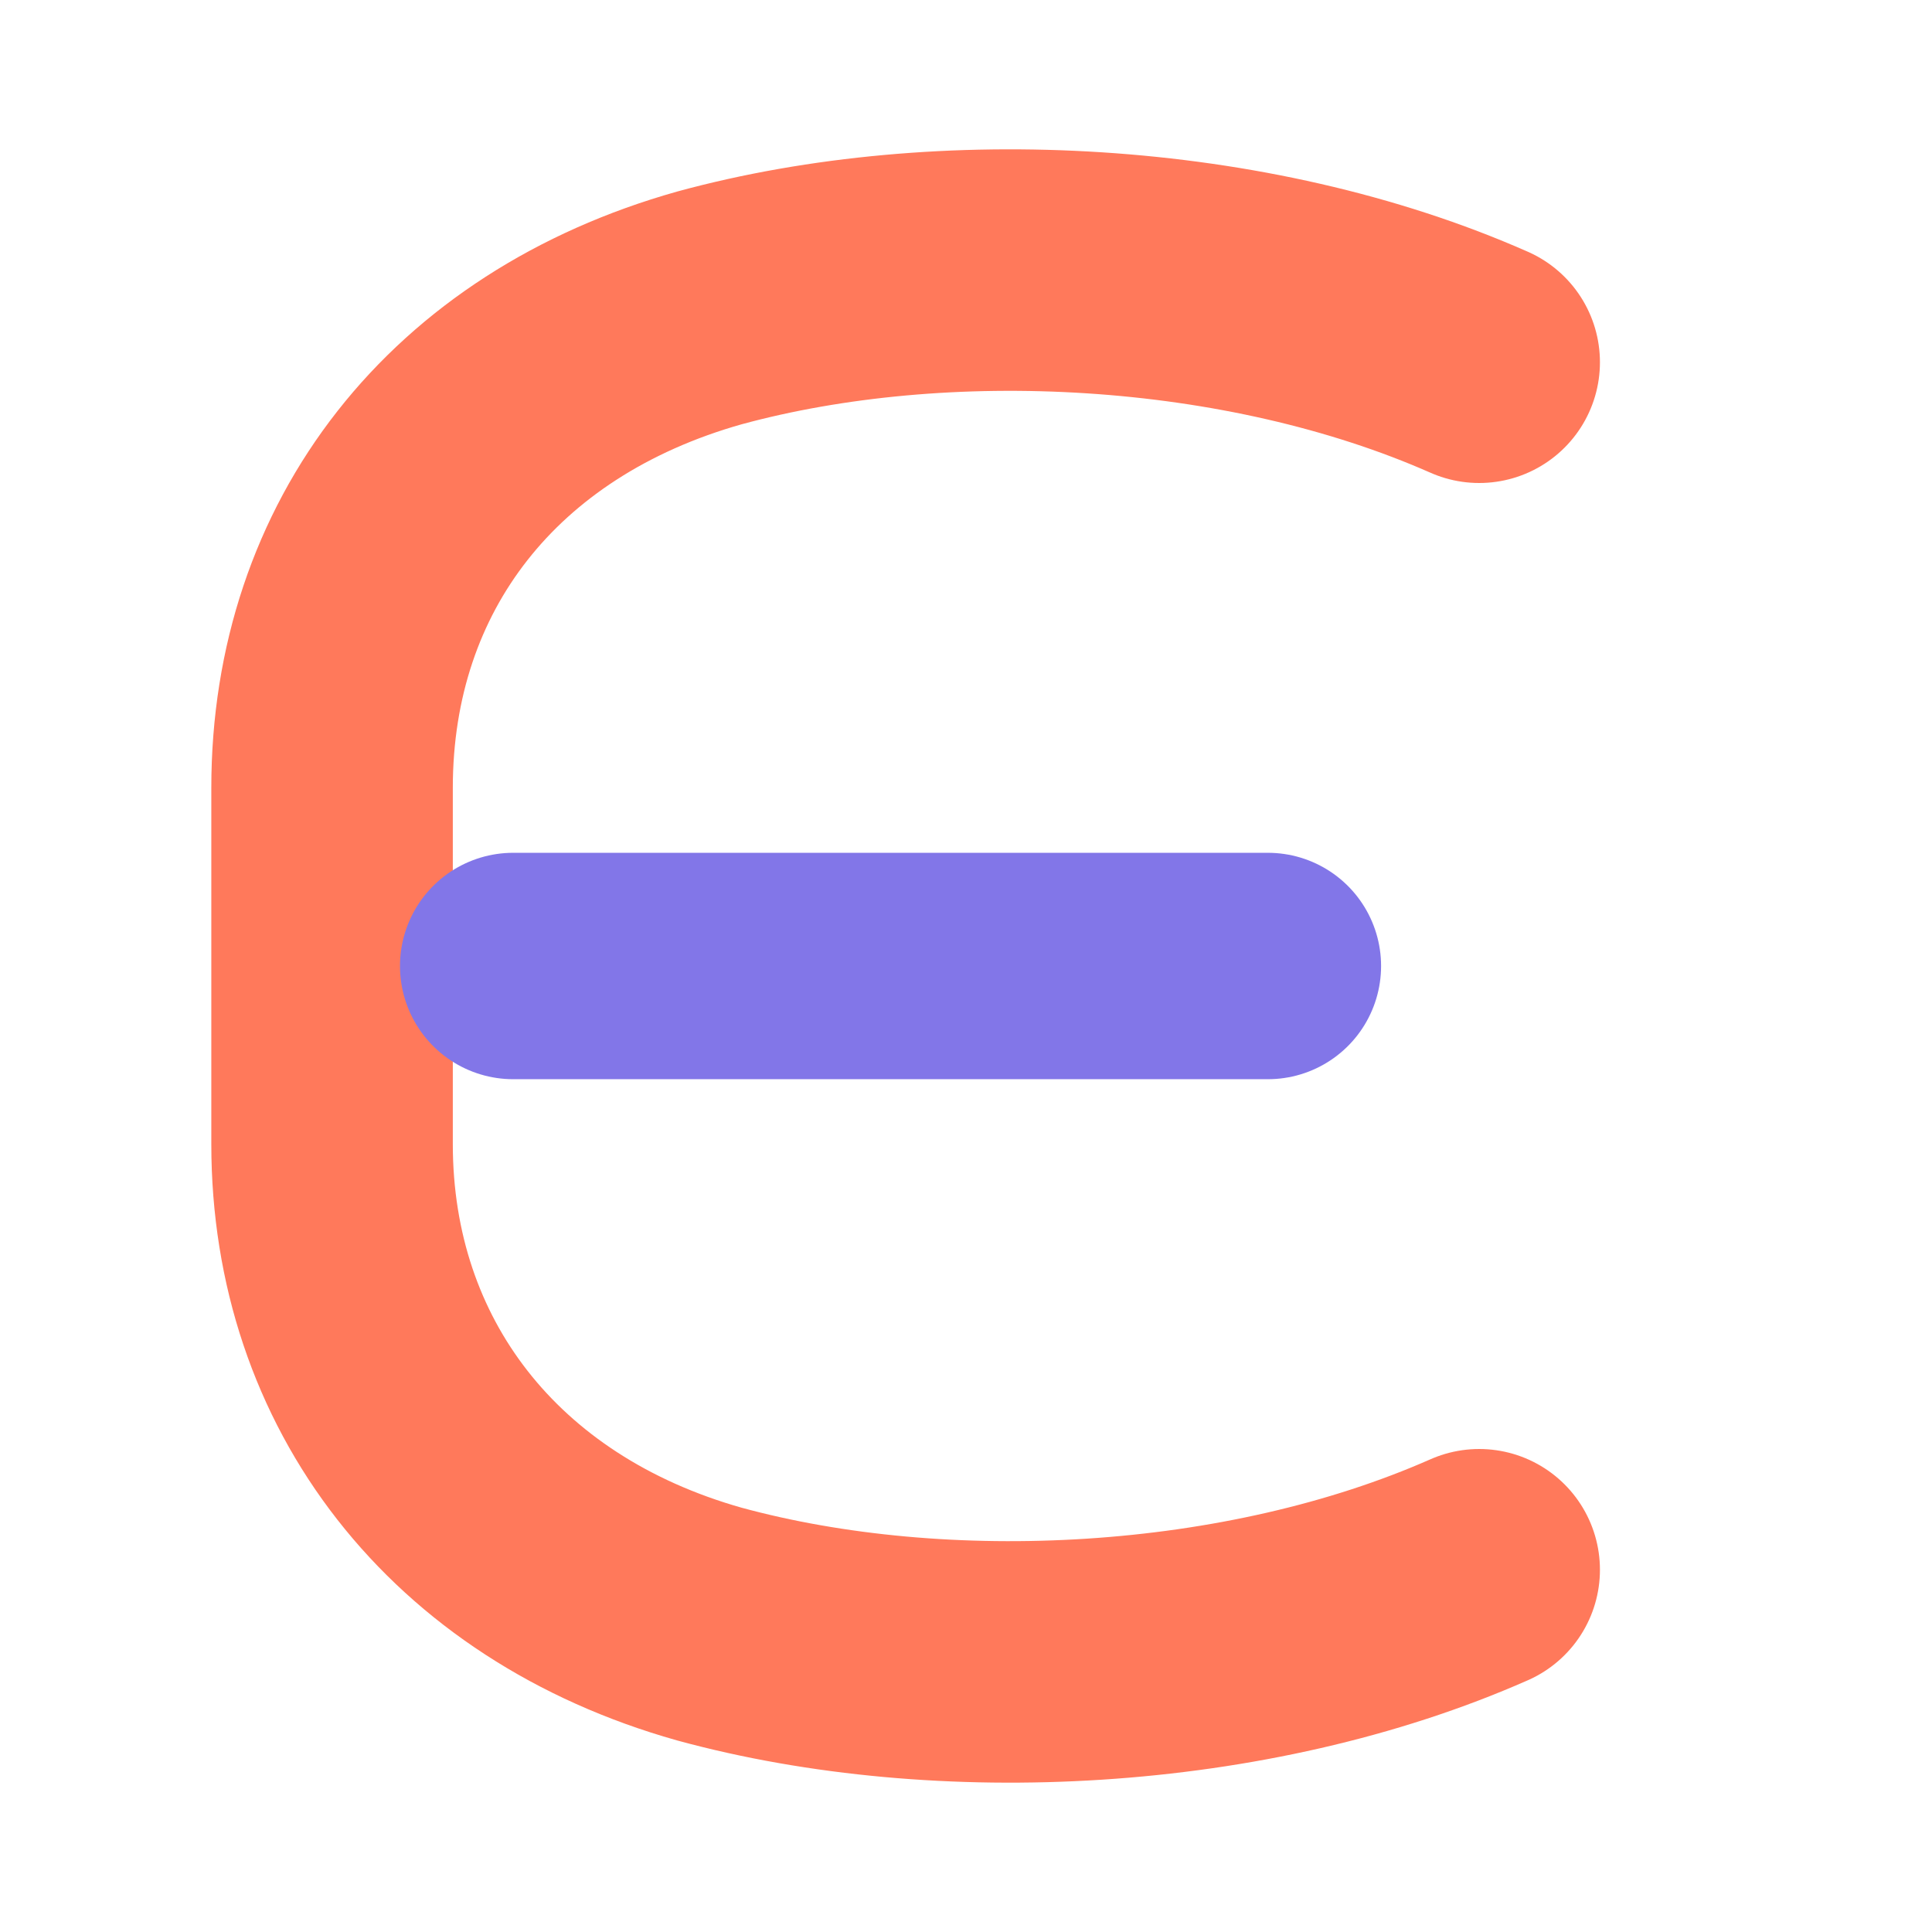
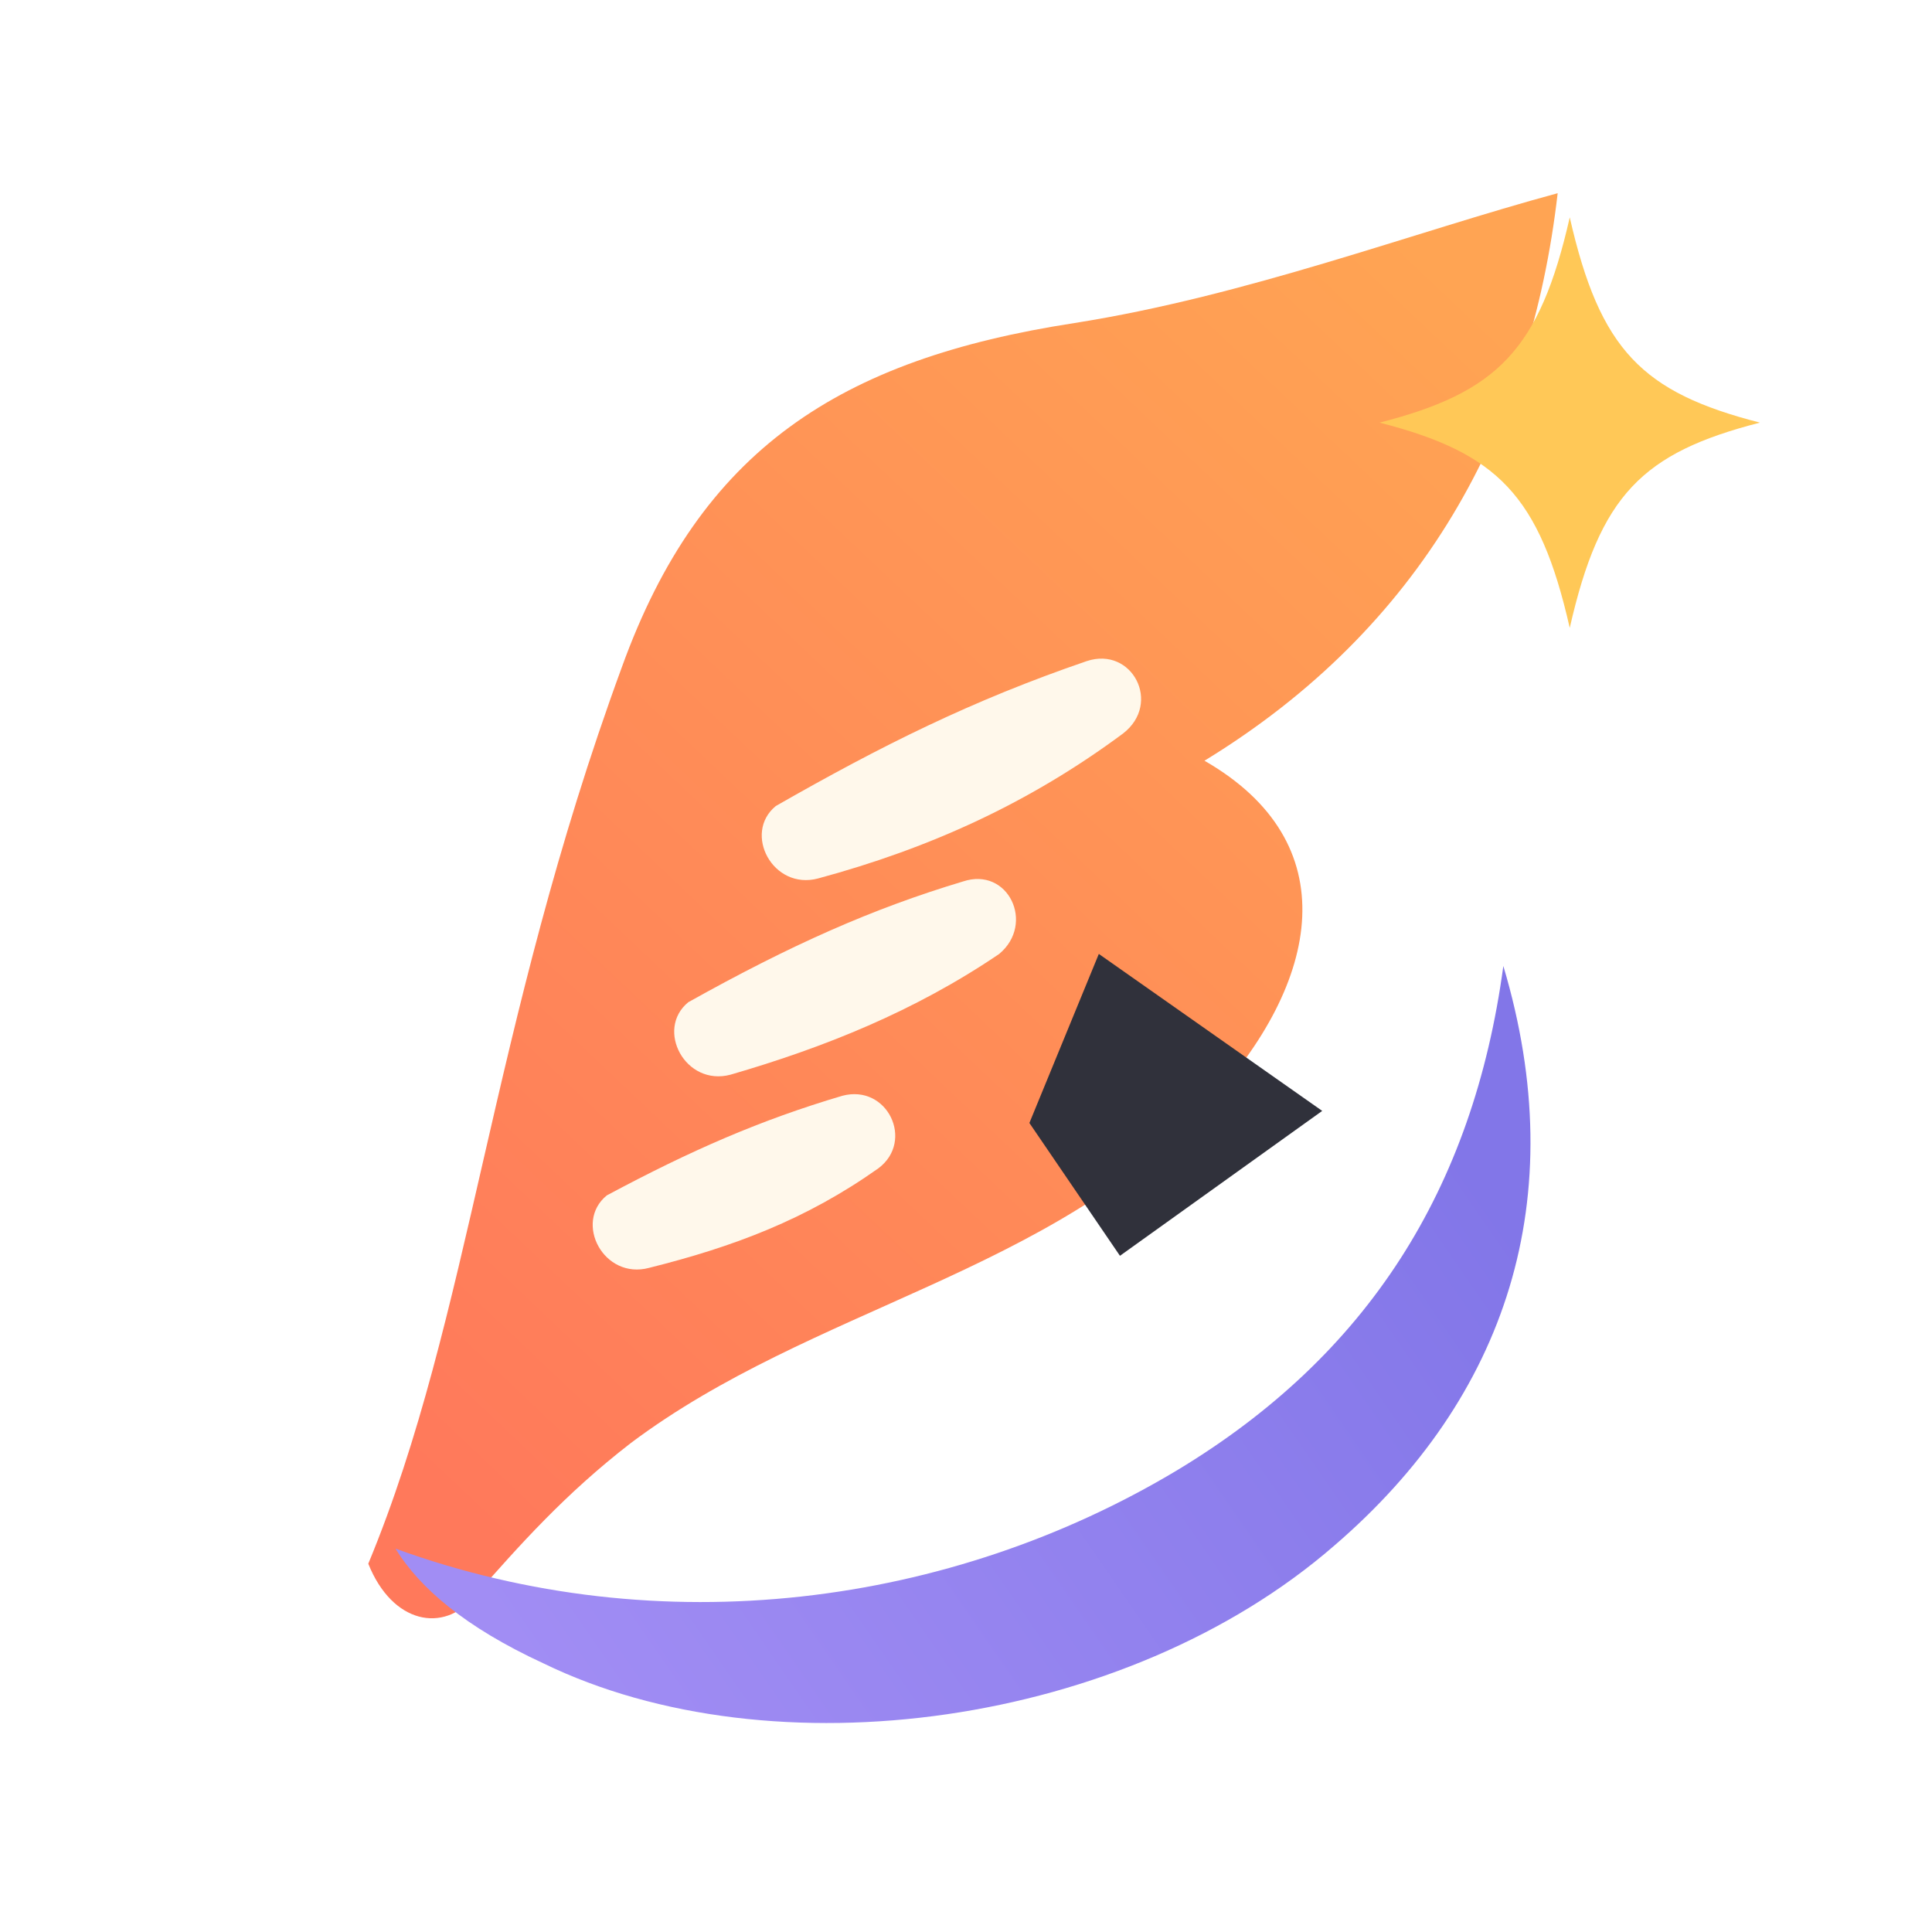
- <svg xmlns="http://www.w3.org/2000/svg" viewBox="0 0 64 64" fill="none" role="img" aria-labelledby="title">
-   <path d="M49 12C41.3 8.6 31.2 8.1 23.5 10.2 15.7 12.4 11 18.4 11 26.1v11.8c0 7.6 4.7 13.7 12.5 15.9 7.7 2.1 17.8 1.6 25.5-1.8" stroke="#FF795B" stroke-width="8" stroke-linecap="round" />
-   <path d="M17 32h25" stroke="#8276E8" stroke-width="7.5" stroke-linecap="round" />
+ <svg xmlns="http://www.w3.org/2000/svg" viewBox="0 0 64 64" fill="none" role="img" aria-labelledby="title desc">
+   <defs>
+     <linearGradient id="coral" x1="13" y1="48" x2="49" y2="10" gradientUnits="userSpaceOnUse">
+       <stop stop-color="#FF795B" />
+       <stop offset="1" stop-color="#FFA453" />
+     </linearGradient>
+     <linearGradient id="violet" x1="18" y1="56" x2="47" y2="36" gradientUnits="userSpaceOnUse">
+       <stop stop-color="#A18DF4" />
+       <stop offset="1" stop-color="#8276E8" />
+     </linearGradient>
+   </defs>
+   <path d="M12.2 51.8c3.4-8.2 4-17.7 8.4-29.7 2.6-7.2 7.2-10.2 15-11.4 5.7-.9 11.2-3 16-4.3-.9 7.8-4.5 14.4-11.7 18.8 4.7 2.7 3.9 7.3.1 11.4-5.2 5.6-13.1 6.7-19.1 11.2-2.2 1.7-3.7 3.4-5.2 5.1-1 1.2-2.7.9-3.5-1.1Z" fill="url(#coral)" />
+   <path d="M13.1 51.3c8.8 3.2 18.4 1.9 25.9-2.6 6.3-3.8 9.8-9.3 10.8-16.7 2.3 7.7.1 14.3-5.6 19.2-6.9 6-18.6 7.6-26.2 3.9-2.6-1.2-4.1-2.5-4.9-3.8Z" fill="url(#violet)" />
+   <path d="M25.7 26.7c3.5-2 6.5-3.5 10.3-4.8 1.5-.5 2.5 1.4 1.2 2.4-3.1 2.3-6.4 3.8-10.1 4.8-1.5.4-2.5-1.5-1.4-2.4Z" fill="#FFF8EB" />
+   <path d="M22.8 33.2c3.4-1.9 6.1-3.1 9.1-4 1.5-.5 2.4 1.4 1.2 2.4-2.8 1.9-5.8 3.1-8.9 4-1.5.4-2.5-1.5-1.4-2.4Z" fill="#FFF8EB" />
+   <path d="M20.1 39.6c2.8-1.5 5.1-2.5 7.8-3.3 1.5-.4 2.4 1.5 1.2 2.4-2.4 1.7-4.8 2.6-7.6 3.3-1.5.4-2.5-1.5-1.4-2.4Z" fill="#FFF8EB" />
+   <path d="m36.4 31.6 7.4 5.2-6.7 4.8-3-4.4 2.3-5.6Z" fill="#30313B" />
+   <path d="M52 7.2c1 4.4 2.4 5.8 6.3 6.8-3.9 1-5.3 2.4-6.3 6.8-1-4.4-2.4-5.8-6.3-6.8 3.9-1 5.3-2.4 6.3-6.8Z" fill="#FFC857" />
</svg>
